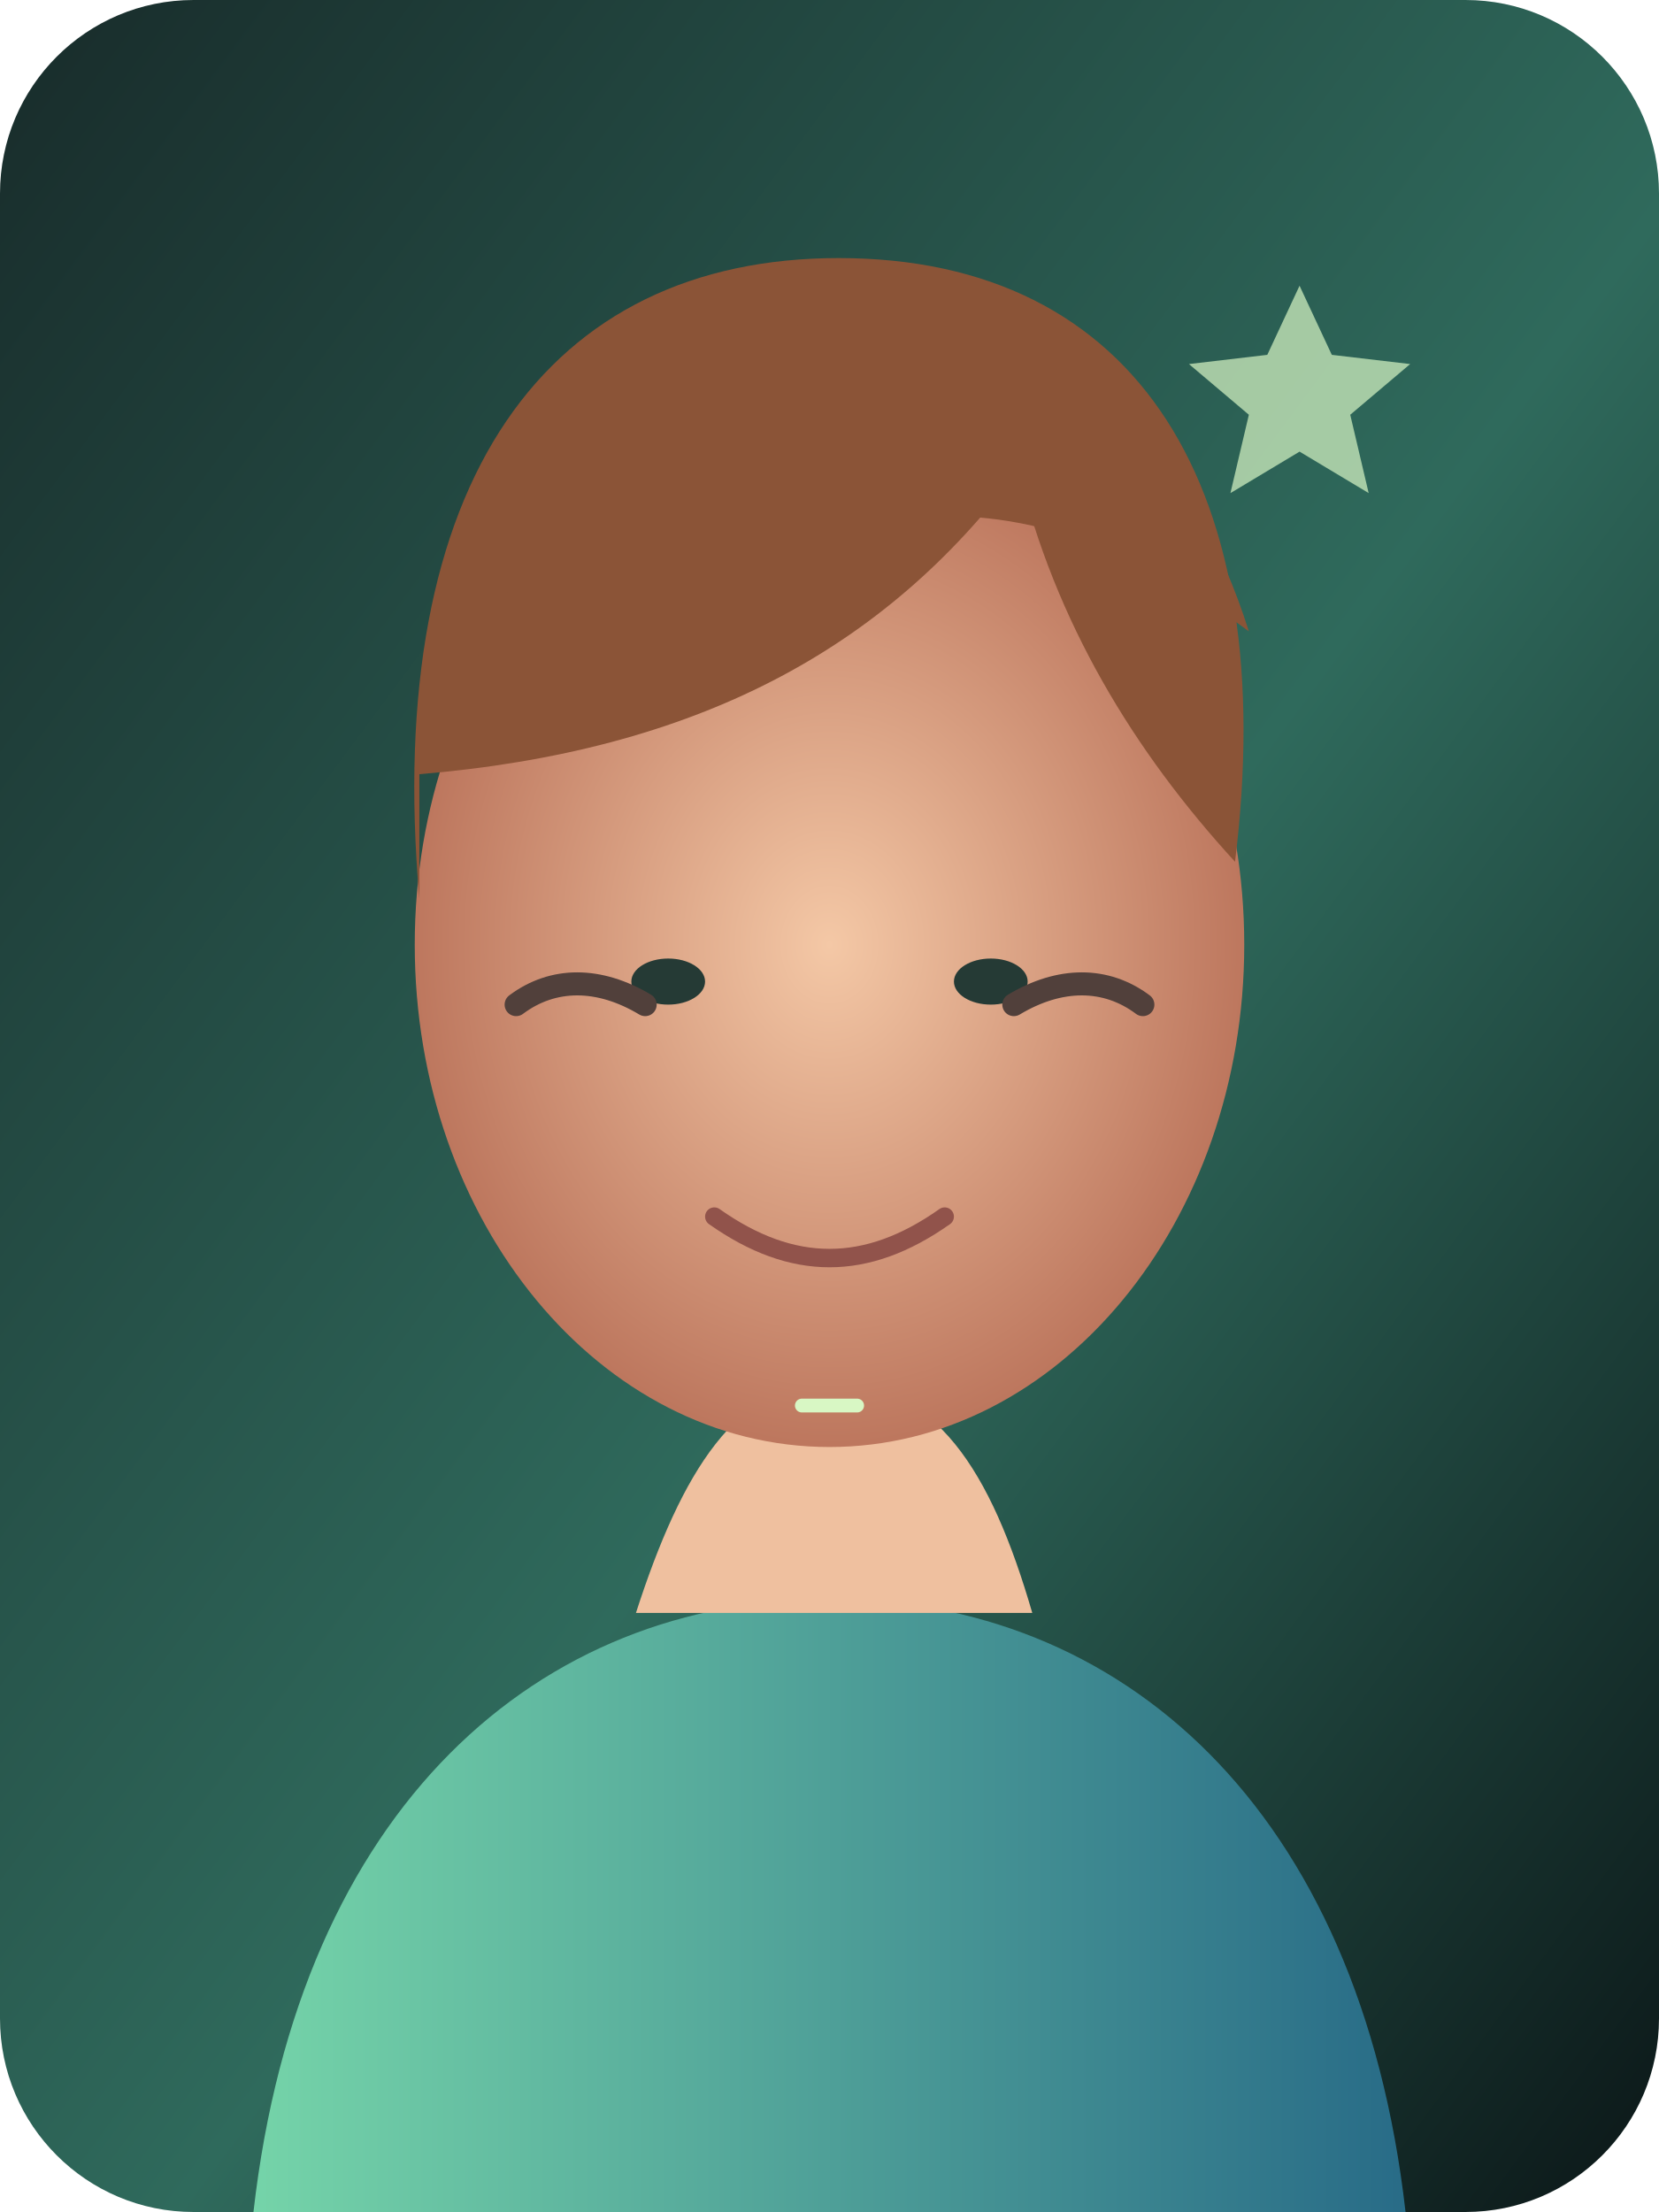
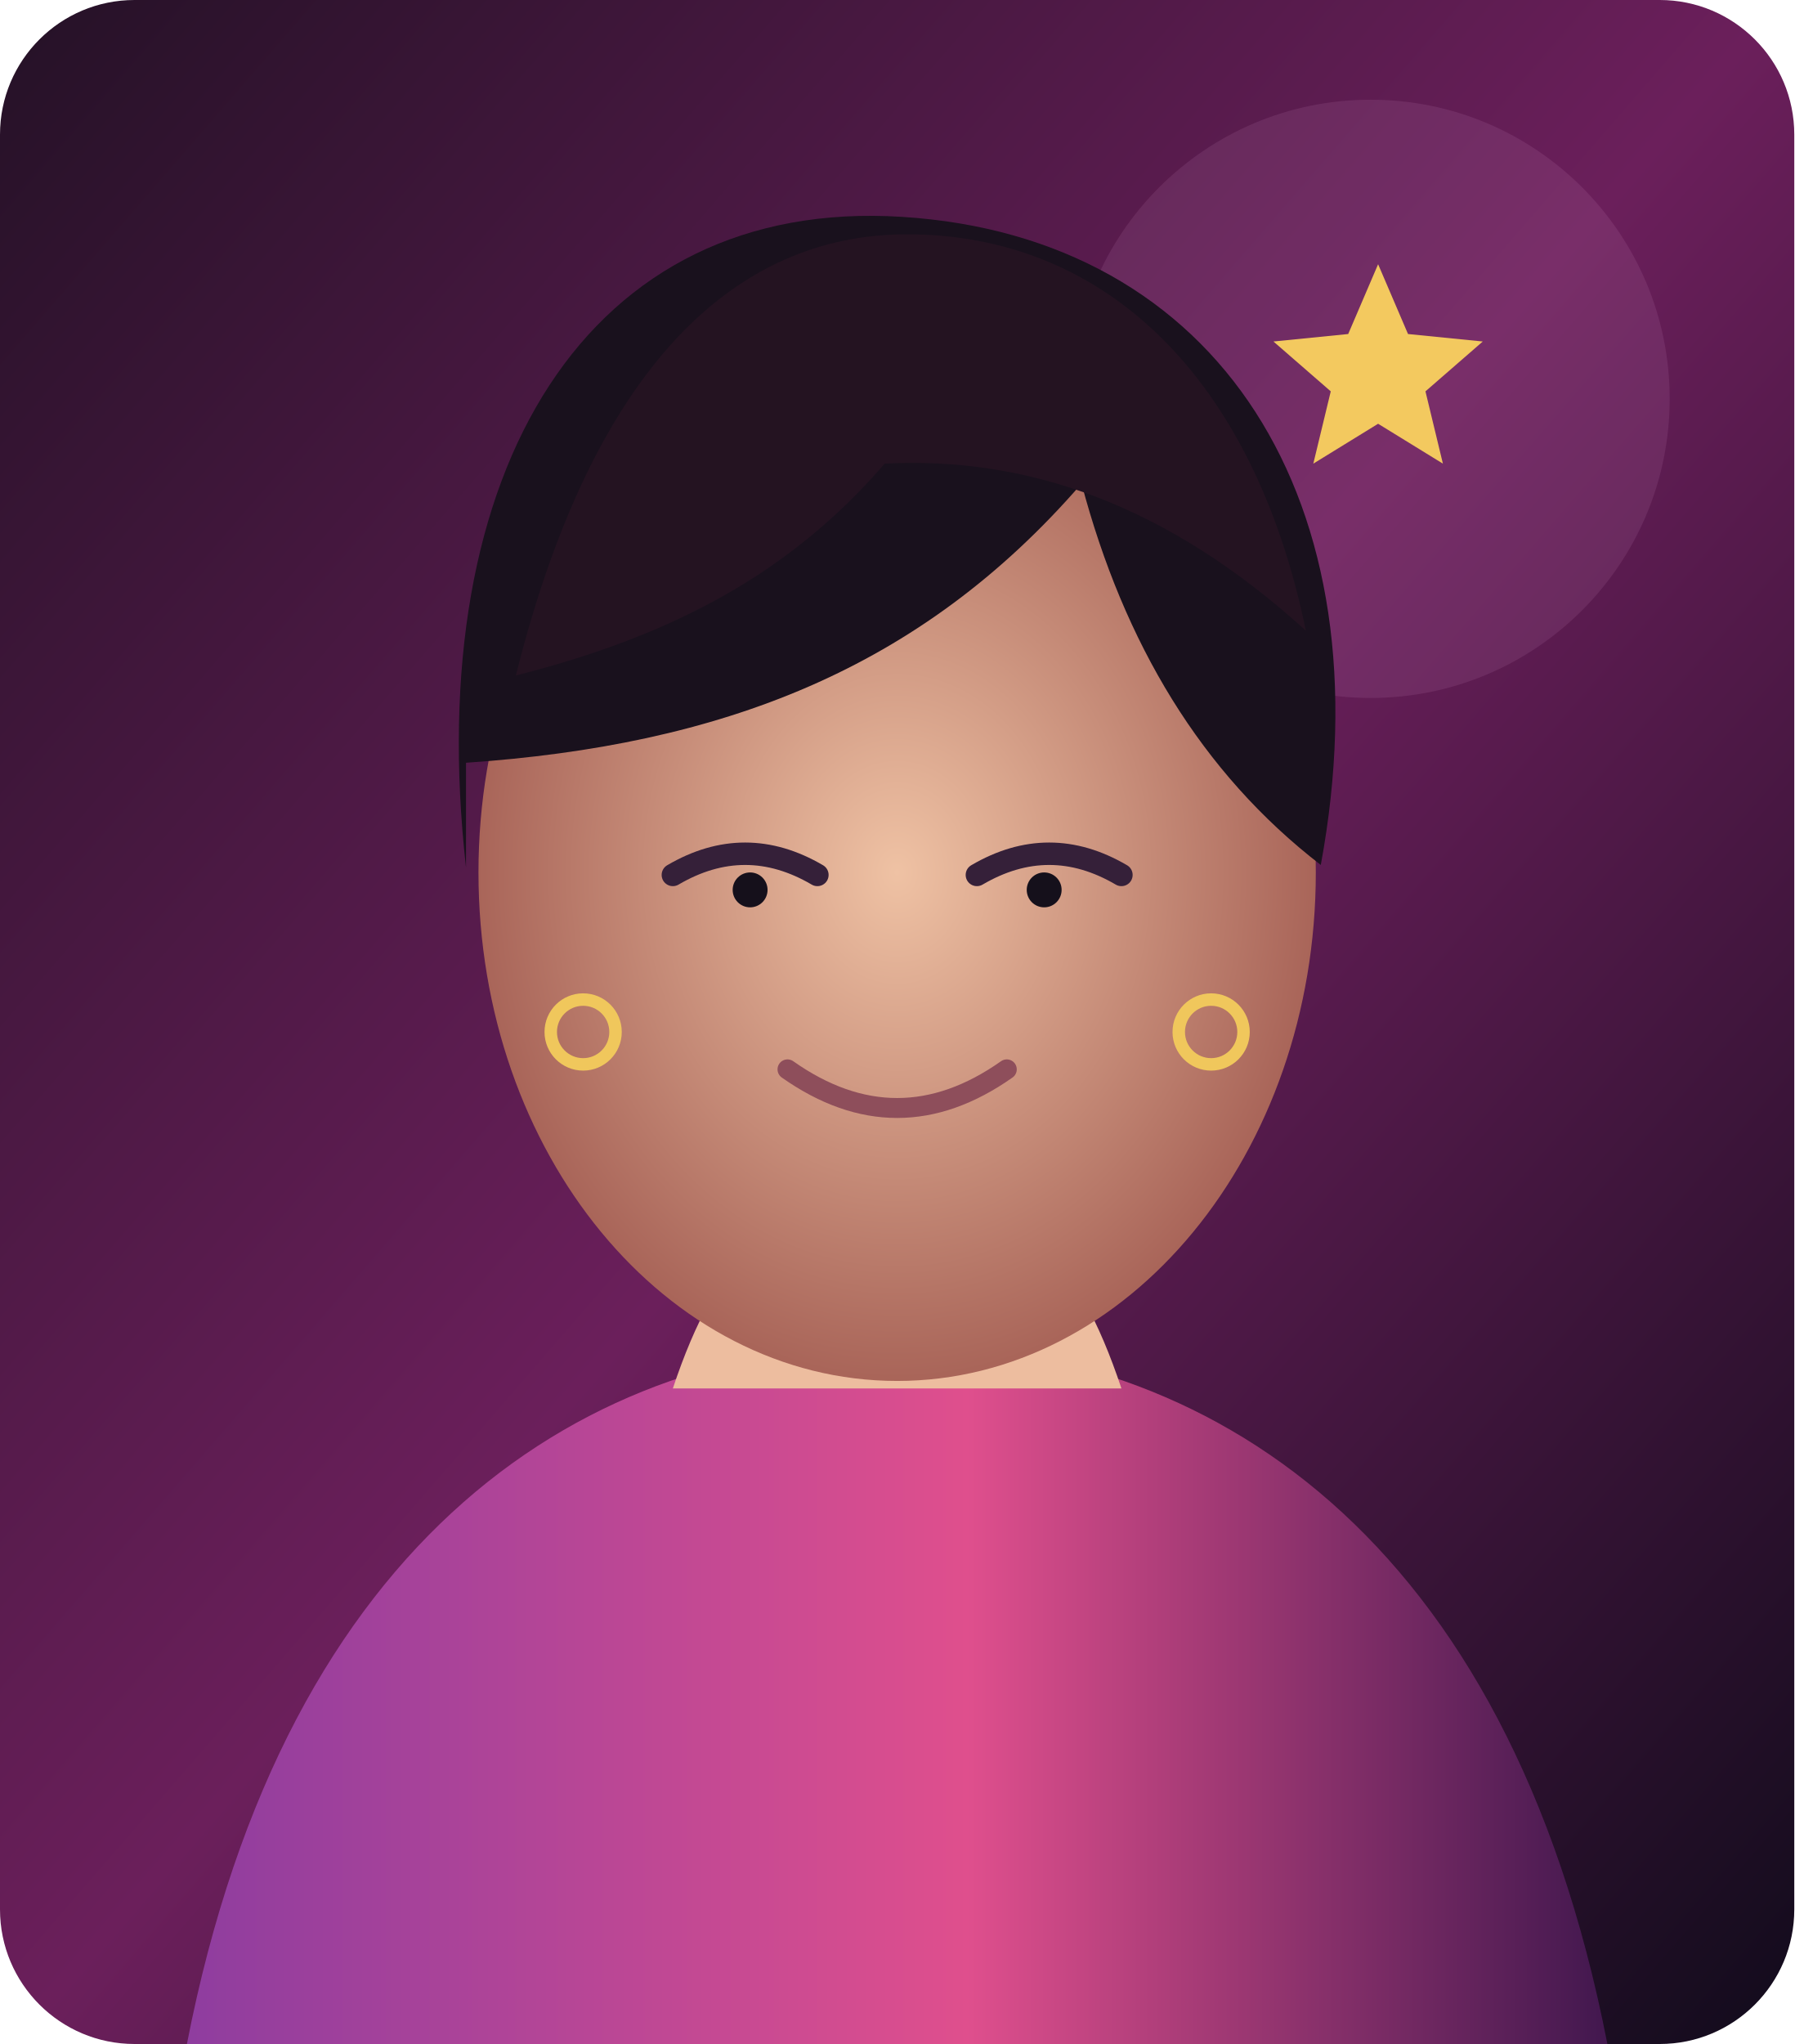
- <svg xmlns="http://www.w3.org/2000/svg" viewBox="0 0 360 480" role="img" aria-label="Elowena sanal karakteri">
+ <svg xmlns="http://www.w3.org/2000/svg" viewBox="0 0 720 820">
  <defs>
-     <linearGradient id="bg" x1="0" y1="0" x2="1" y2="1">
-       <stop stop-color="#182b2a" />
-       <stop offset=".55" stop-color="#2f6a5c" />
-       <stop offset="1" stop-color="#0b1617" />
+     <linearGradient id="b" x2="1" y2="1">
+       <stop stop-color="#241126" />
+       <stop offset=".5" stop-color="#6b1f5b" />
+       <stop offset="1" stop-color="#110b1b" />
    </linearGradient>
-     <radialGradient id="skin">
-       <stop stop-color="#f4c8a6" />
-       <stop offset="1" stop-color="#bd775e" />
+     <radialGradient id="s">
+       <stop stop-color="#efc2a4" />
+       <stop offset="1" stop-color="#a96559" />
    </radialGradient>
-     <linearGradient id="robe">
-       <stop stop-color="#75d4a9" />
-       <stop offset="1" stop-color="#286b87" />
+     <linearGradient id="r" x2="1">
+       <stop stop-color="#8f3d9f" />
+       <stop offset=".55" stop-color="#df4f8d" />
+       <stop offset="1" stop-color="#43184f" />
    </linearGradient>
  </defs>
-   <rect width="360" height="480" rx="42" fill="url(#bg)" />
-   <path d="M282 62l7 15 17 2-13 11 4 17-15-9-15 9 4-17-13-11 17-2z" fill="#d8f7c4" opacity=".7" />
-   <path d="M55 480c10-88 62-133 125-133s115 45 125 133" fill="url(#robe)" />
-   <path d="M138 350c10-31 22-50 42-50 23 0 35 19 44 50" fill="#efc09f" />
-   <ellipse cx="180" cy="205" rx="90" ry="109" fill="url(#skin)" />
-   <path d="M91 195c-8-91 28-139 91-139 65 0 96 50 86 131-22-24-39-52-47-85-29 39-70 61-130 66z" fill="#8b5437" />
-   <path d="M99 154c24-63 56-90 100-84 36 5 60 29 72 67-27-20-53-28-78-24-29 5-56 21-94 41z" fill="#8b5437" />
-   <ellipse cx="145" cy="213" rx="8" ry="5" fill="#253a35" />
-   <ellipse cx="215" cy="213" rx="8" ry="5" fill="#253a35" />
-   <path d="M155 264c17 12 33 12 50 0" fill="none" stroke="#91534b" stroke-width="4" stroke-linecap="round" />
-   <path d="M112 218c8-6 18-6 28 0M220 218c10-6 20-6 28 0" fill="none" stroke="#51403b" stroke-width="5" stroke-linecap="round" />
-   <path d="M174 305h12" stroke="#d8f7c4" stroke-width="3" stroke-linecap="round" />
+   <rect width="720" height="820" rx="54" fill="url(#b)" />
+   <circle cx="550" cy="160" r="120" fill="#f6b7e8" opacity=".1" />
+   <path d="M75 820c40-205 161-281 285-281s245 76 285 281" fill="url(#r)" />
+   <path d="M270 557c18-54 42-78 90-78s72 24 90 78" fill="#edbd9f" />
+   <ellipse cx="360" cy="350" rx="168" ry="204" fill="url(#s)" />
+   <path d="M187 348C169 188 236 79 362 87c127 8 195 114 168 260-48-37-79-89-96-153-65 75-145 105-247 112z" fill="#19111d" />
+   <path d="M207 271c31-124 88-177 157-177 79 0 139 57 160 159-55-50-111-70-169-67-38 44-85 69-148 85z" fill="#241321" />
+   <path d="M270 351q29-17 58 0M392 351q29-17 58 0" fill="none" stroke="#352039" stroke-width="9" stroke-linecap="round" />
+   <circle cx="301" cy="357" r="7" fill="#15101b" />
+   <circle cx="419" cy="357" r="7" fill="#15101b" />
+   <path d="M316 429q44 31 88 0" fill="none" stroke="#8e4e5b" stroke-width="8" stroke-linecap="round" />
+   <circle cx="234" cy="414" r="13" fill="none" stroke="#f0c75c" stroke-width="5" />
+   <circle cx="486" cy="414" r="13" fill="none" stroke="#f0c75c" stroke-width="5" />
+   <path d="M553 106l12 28 30 3-23 20 7 29-26-16-26 16 7-29-23-20 30-3z" fill="#f3c95f" />
</svg>
